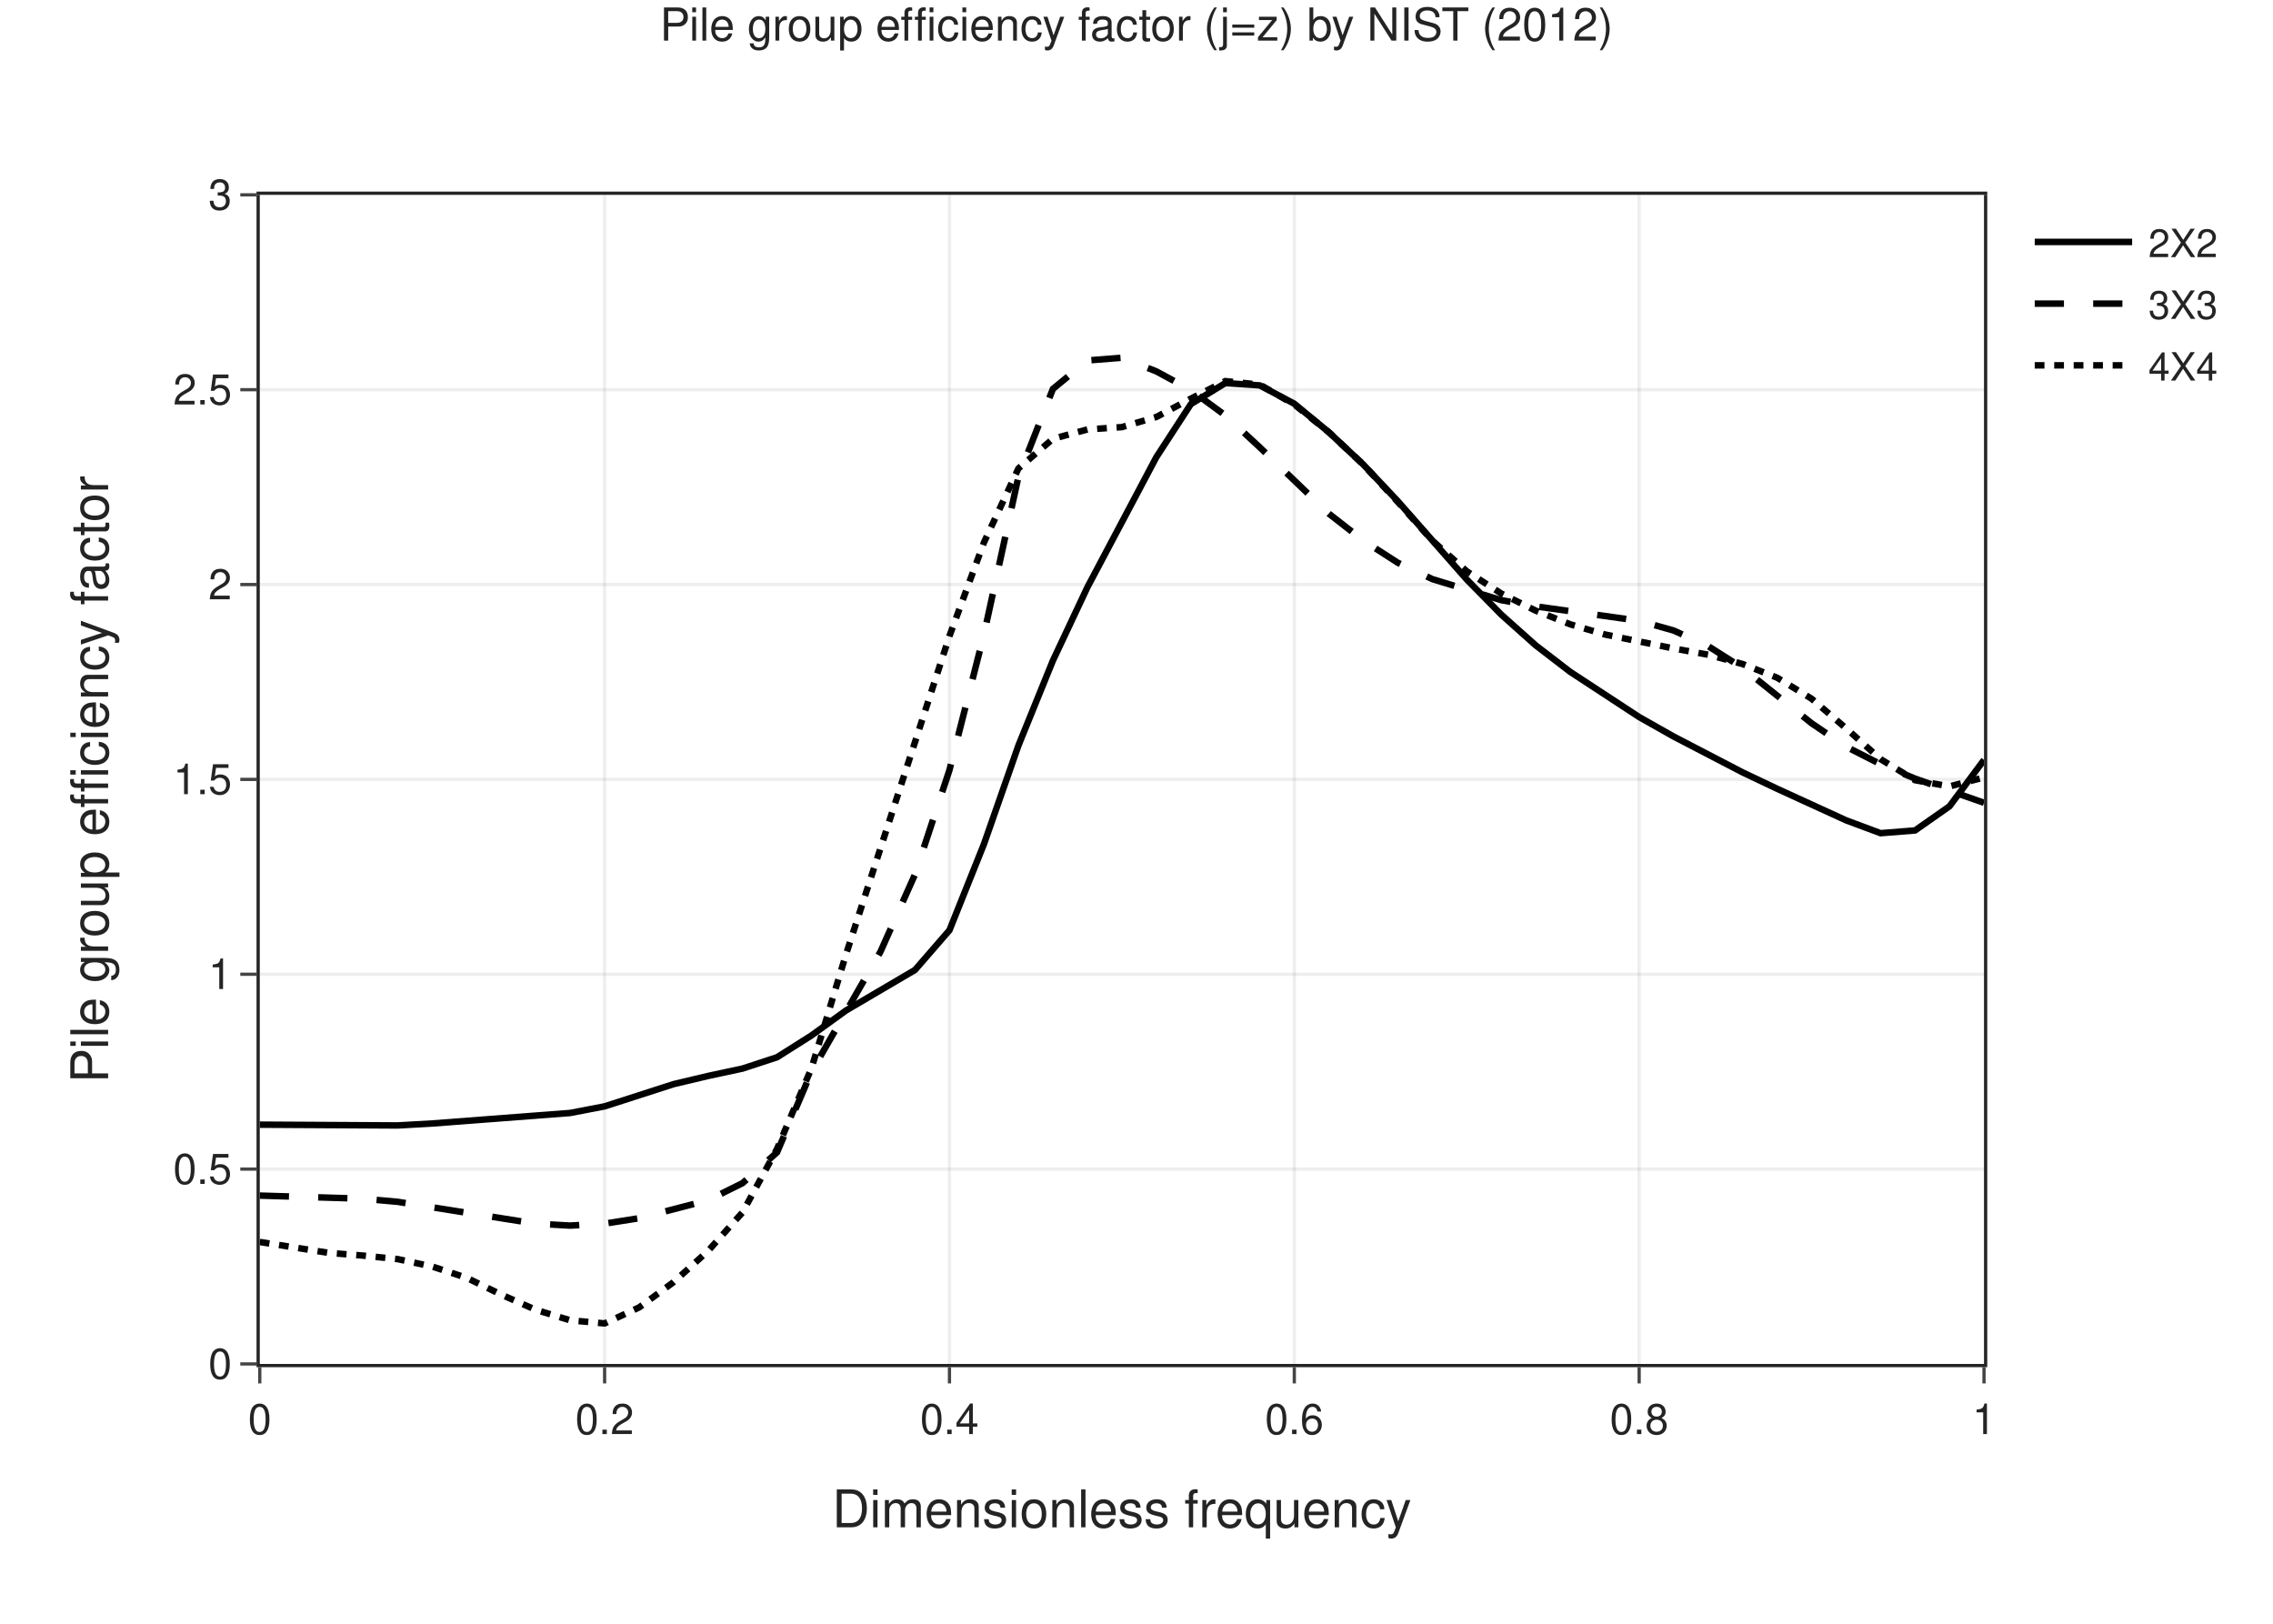
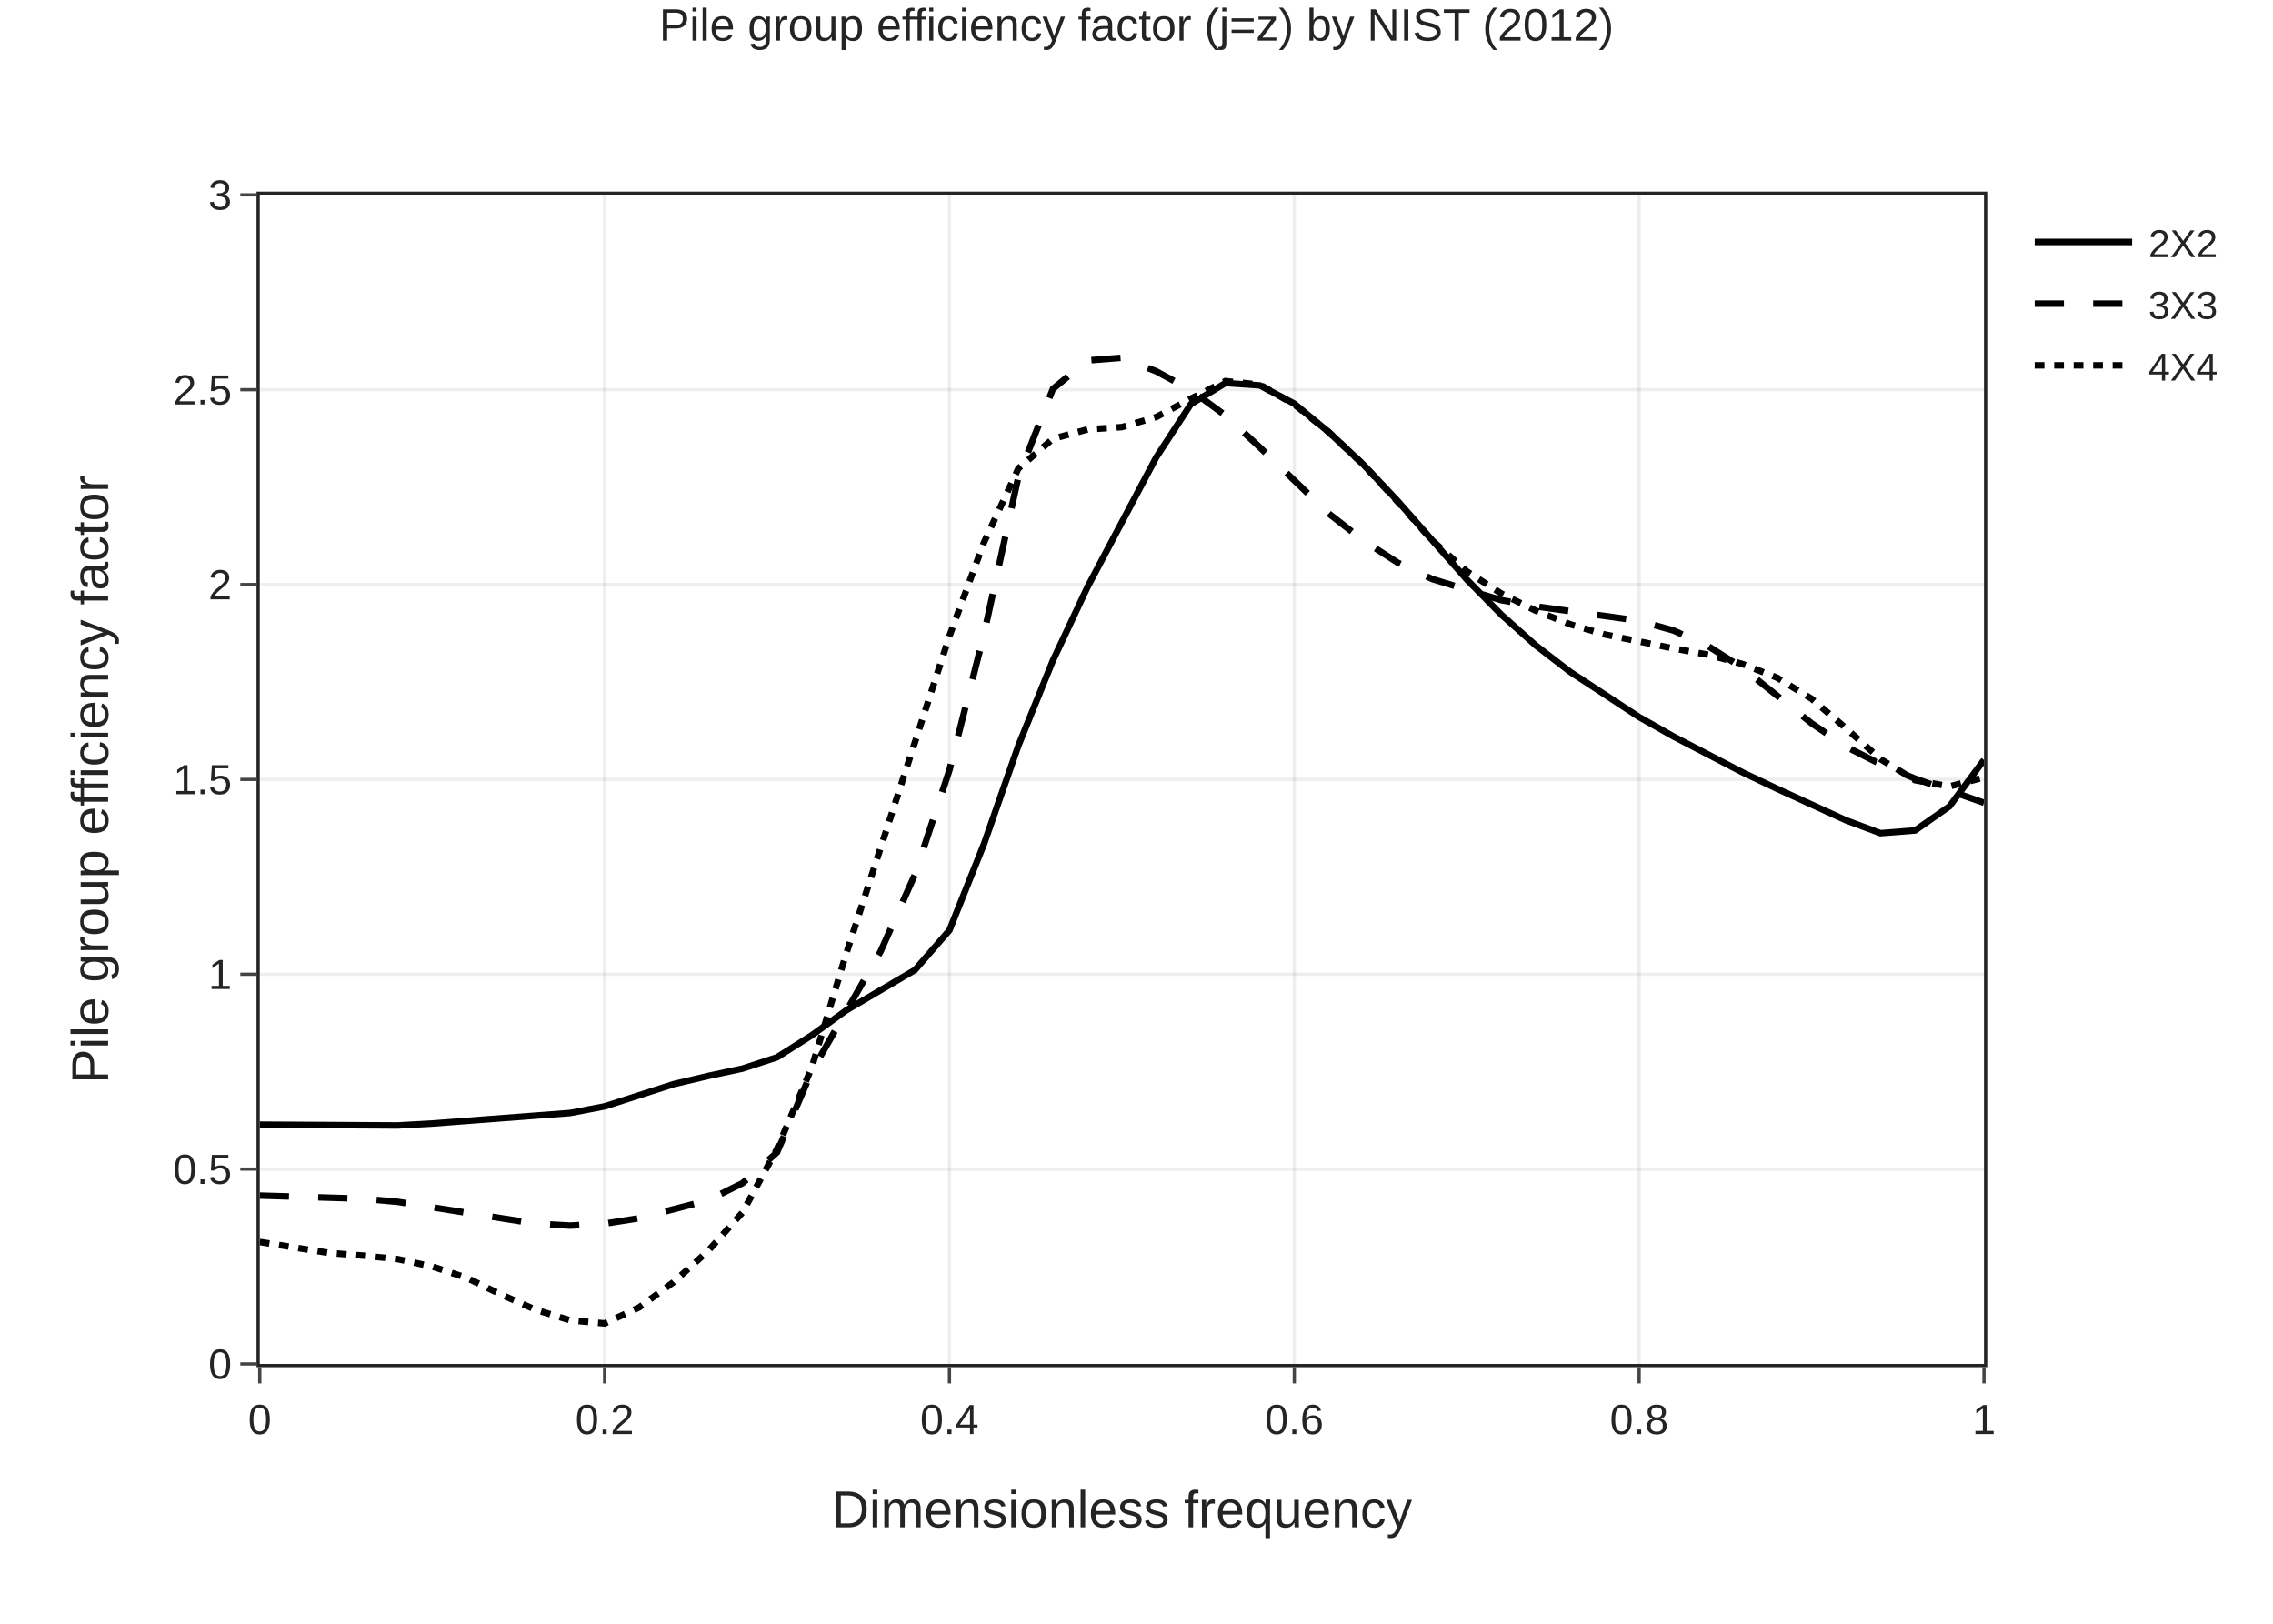
<svg xmlns="http://www.w3.org/2000/svg" class="main-svg" width="700" height="500" style="" viewBox="0 0 700 500">
  <rect x="0" y="0" width="700" height="500" style="fill: rgb(255, 255, 255); fill-opacity: 1;" />
-   <defs id="defs-f118e4">
+   <defs id="defs-d084a8">
    <g class="clips">
-       <clipPath id="clipf118e4xyplot" class="plotclip">
+       <clipPath id="clipd084a8xyplot" class="plotclip">
        <rect width="531" height="360" />
      </clipPath>
-       <clipPath class="axesclip" id="clipf118e4x">
+       <clipPath class="axesclip" id="clipd084a8x">
        <rect x="80" y="0" width="531" height="500" />
      </clipPath>
-       <clipPath class="axesclip" id="clipf118e4y">
+       <clipPath class="axesclip" id="clipd084a8y">
        <rect x="0" y="60" width="700" height="360" />
      </clipPath>
-       <clipPath class="axesclip" id="clipf118e4xy">
+       <clipPath class="axesclip" id="clipd084a8xy">
        <rect x="80" y="60" width="531" height="360" />
      </clipPath>
    </g>
    <g class="gradients" />
    <g class="patterns" />
  </defs>
  <g class="bglayer" />
  <g class="layer-below">
    <g class="imagelayer" />
    <g class="shapelayer" />
  </g>
  <g class="cartesianlayer">
    <g class="subplot xy">
      <g class="layer-subplot">
        <g class="shapelayer" />
        <g class="imagelayer" />
      </g>
      <g class="minor-gridlayer">
        <g class="x" />
        <g class="y" />
      </g>
      <g class="gridlayer">
        <g class="x">
          <path class="xgrid crisp" transform="translate(186.2,0)" d="M0,60v360" style="stroke: rgb(0, 0, 0); stroke-opacity: 0.07; stroke-width: 1px;" />
          <path class="xgrid crisp" transform="translate(292.4,0)" d="M0,60v360" style="stroke: rgb(0, 0, 0); stroke-opacity: 0.07; stroke-width: 1px;" />
          <path class="xgrid crisp" transform="translate(398.6,0)" d="M0,60v360" style="stroke: rgb(0, 0, 0); stroke-opacity: 0.07; stroke-width: 1px;" />
          <path class="xgrid crisp" transform="translate(504.8,0)" d="M0,60v360" style="stroke: rgb(0, 0, 0); stroke-opacity: 0.07; stroke-width: 1px;" />
        </g>
        <g class="y">
          <path class="ygrid crisp" transform="translate(0,360)" d="M80,0h531" style="stroke: rgb(0, 0, 0); stroke-opacity: 0.07; stroke-width: 1px;" />
          <path class="ygrid crisp" transform="translate(0,300)" d="M80,0h531" style="stroke: rgb(0, 0, 0); stroke-opacity: 0.07; stroke-width: 1px;" />
          <path class="ygrid crisp" transform="translate(0,240)" d="M80,0h531" style="stroke: rgb(0, 0, 0); stroke-opacity: 0.07; stroke-width: 1px;" />
          <path class="ygrid crisp" transform="translate(0,180)" d="M80,0h531" style="stroke: rgb(0, 0, 0); stroke-opacity: 0.07; stroke-width: 1px;" />
          <path class="ygrid crisp" transform="translate(0,120)" d="M80,0h531" style="stroke: rgb(0, 0, 0); stroke-opacity: 0.07; stroke-width: 1px;" />
        </g>
      </g>
      <g class="zerolinelayer" />
      <g class="layer-between">
        <g class="shapelayer" />
        <g class="imagelayer" />
      </g>
      <path class="xlines-below" />
      <path class="ylines-below" />
      <g class="overlines-below" />
      <g class="xaxislayer-below" />
      <g class="yaxislayer-below" />
      <g class="overaxes-below" />
      <g class="overplot">
-         <g class="xy" transform="translate(80,60)" clip-path="url(#clipf118e4xyplot)">
+         <g class="xy" transform="translate(80,60)" clip-path="url(#clipd084a8xyplot)">
          <g class="scatterlayer mlayer">
-             <g class="trace scatter trace61ff59" style="stroke-miterlimit: 2; opacity: 1;">
+             <g class="trace scatter trace86e4cc" style="stroke-miterlimit: 2; opacity: 1;">
              <g class="fills" />
              <g class="errorbars" />
              <g class="lines">
                <path class="js-line" d="M0,286.32L42.48,286.56L53.1,285.96L95.58,282.72L106.2,280.68L127.44,273.84L138.06,271.32L148.68,269.04L159.3,265.56L169.92,258.84L180.54,251.16L201.78,238.68L212.4,226.44L223.02,199.92L233.64,169.56L244.26,143.4L254.88,120.84L276.12,80.76L286.74,64.44L297.36,57.96L307.98,58.68L318.6,64.32L329.22,73.08L339.84,83.04L350.46,94.32L371.7,118.44L382.32,129.24L392.94,138.72L403.56,146.88L424.8,160.8L435.42,166.8L456.66,177.84L467.28,182.88L488.52,192.6L499.14,196.56L509.76,195.72L520.38,188.28L531,174" style="vector-effect: none; fill: none; stroke: rgb(0, 0, 0); stroke-opacity: 1; stroke-width: 2px; opacity: 1;" />
              </g>
              <g class="points" />
              <g class="text" />
            </g>
-             <g class="trace scatter tracece08cc" style="stroke-miterlimit: 2; opacity: 1;">
+             <g class="trace scatter traceeb4695" style="stroke-miterlimit: 2; opacity: 1;">
              <g class="fills" />
              <g class="errorbars" />
              <g class="lines">
                <path class="js-line" d="M0,308.16L31.86,309.12L42.48,310.08L84.96,316.8L95.58,317.4L106.2,316.8L116.82,315.12L138.06,309.6L148.68,304.32L159.3,294.84L169.92,270L191.16,233.04L201.78,209.28L212.4,177.12L223.02,135.36L233.64,86.76L244.26,59.76L254.88,51L265.5,50.16L276.12,54.36L286.74,60.12L297.36,67.92L307.98,77.76L329.22,98.16L339.84,106.44L350.46,113.28L361.08,118.32L382.32,124.8L392.94,126.72L424.8,131.16L435.42,134.16L446.04,138.96L456.66,145.68L477.9,162.72L488.52,169.92L499.14,175.32L509.76,179.76L531,187.2" style="vector-effect: none; fill: none; stroke: rgb(0, 0, 0); stroke-opacity: 1; stroke-dasharray: 9px, 9px; stroke-width: 2px; opacity: 1;" />
              </g>
              <g class="points" />
              <g class="text" />
            </g>
-             <g class="trace scatter traced1ea68" style="stroke-miterlimit: 2; opacity: 1;">
+             <g class="trace scatter tracec6aa98" style="stroke-miterlimit: 2; opacity: 1;">
              <g class="fills" />
              <g class="errorbars" />
              <g class="lines">
                <path class="js-line" d="M0,322.44L21.24,325.8L31.86,326.64L42.48,327.72L53.1,330L63.72,333.48L74.34,338.64L84.96,343.32L95.58,346.56L106.2,347.52L116.82,342.6L127.44,334.8L138.06,325.2L148.68,313.32L159.3,293.76L169.92,268.92L180.54,233.88L212.4,135.84L223.02,107.04L233.64,84.24L244.26,75.12L254.88,72.24L265.5,71.52L276.12,68.4L286.74,62.76L297.36,57.36L307.98,58.44L318.6,64.56L329.22,73.08L339.84,83.04L350.46,94.56L361.08,106.44L371.7,115.92L382.32,122.76L392.94,128.04L403.56,132.24L414.18,135.36L435.42,139.68L446.04,141.6L456.66,144.48L467.28,148.68L477.9,155.16L488.52,164.28L499.14,173.76L509.76,180.24L520.38,182.16L531,179.4" style="vector-effect: none; fill: none; stroke: rgb(0, 0, 0); stroke-opacity: 1; stroke-dasharray: 3px, 3px; stroke-width: 2px; opacity: 1;" />
              </g>
              <g class="points" />
              <g class="text" />
            </g>
-             <g class="trace scatter tracea15bf0" style="stroke-miterlimit: 2; opacity: 1;">
+             <g class="trace scatter traceaa4cac" style="stroke-miterlimit: 2; opacity: 1;">
              <g class="fills" />
              <g class="errorbars" />
              <g class="lines" />
              <g class="points" />
              <g class="text" />
            </g>
          </g>
        </g>
      </g>
      <g class="zerolinelayer-above" />
      <path class="xlines-above crisp" d="M79,420.5H612M79,59.5H612" style="fill: none; stroke-width: 1px; stroke: rgb(36, 36, 36); stroke-opacity: 1;" />
      <path class="ylines-above crisp" d="M79.5,60V420M611.5,60V420" style="fill: none; stroke-width: 1px; stroke: rgb(36, 36, 36); stroke-opacity: 1;" />
      <g class="overlines-above" />
      <g class="xaxislayer-above">
        <path class="xtick ticks crisp" d="M0,421v5" transform="translate(80,0)" style="stroke: rgb(68, 68, 68); stroke-opacity: 1; stroke-width: 1px;" />
        <path class="xtick ticks crisp" d="M0,421v5" transform="translate(186.2,0)" style="stroke: rgb(68, 68, 68); stroke-opacity: 1; stroke-width: 1px;" />
        <path class="xtick ticks crisp" d="M0,421v5" transform="translate(292.4,0)" style="stroke: rgb(68, 68, 68); stroke-opacity: 1; stroke-width: 1px;" />
        <path class="xtick ticks crisp" d="M0,421v5" transform="translate(398.6,0)" style="stroke: rgb(68, 68, 68); stroke-opacity: 1; stroke-width: 1px;" />
        <path class="xtick ticks crisp" d="M0,421v5" transform="translate(504.8,0)" style="stroke: rgb(68, 68, 68); stroke-opacity: 1; stroke-width: 1px;" />
        <path class="xtick ticks crisp" d="M0,421v5" transform="translate(611,0)" style="stroke: rgb(68, 68, 68); stroke-opacity: 1; stroke-width: 1px;" />
        <g class="xtick">
-           <text text-anchor="middle" x="0" y="441.6" transform="translate(80,0)" style="font-family: Helvetica; font-size: 13px; fill: rgb(36, 36, 36); fill-opacity: 1; white-space: pre;">0</text>
-         </g>
-         <g class="xtick">
-           <text text-anchor="middle" x="0" y="441.6" style="font-family: Helvetica; font-size: 13px; fill: rgb(36, 36, 36); fill-opacity: 1; white-space: pre;" transform="translate(186.2,0)">0.2</text>
-         </g>
-         <g class="xtick">
-           <text text-anchor="middle" x="0" y="441.6" style="font-family: Helvetica; font-size: 13px; fill: rgb(36, 36, 36); fill-opacity: 1; white-space: pre;" transform="translate(292.4,0)">0.4</text>
-         </g>
-         <g class="xtick">
-           <text text-anchor="middle" x="0" y="441.6" style="font-family: Helvetica; font-size: 13px; fill: rgb(36, 36, 36); fill-opacity: 1; white-space: pre;" transform="translate(398.6,0)">0.6</text>
-         </g>
-         <g class="xtick">
-           <text text-anchor="middle" x="0" y="441.6" style="font-family: Helvetica; font-size: 13px; fill: rgb(36, 36, 36); fill-opacity: 1; white-space: pre;" transform="translate(504.8,0)">0.8</text>
-         </g>
-         <g class="xtick">
-           <text text-anchor="middle" x="0" y="441.6" style="font-family: Helvetica; font-size: 13px; fill: rgb(36, 36, 36); fill-opacity: 1; white-space: pre;" transform="translate(611,0)">1</text>
+           <text text-anchor="middle" x="0" y="441.6" transform="translate(80,0)" style="font-family: Arial; font-size: 13px; fill: rgb(36, 36, 36); fill-opacity: 1; white-space: pre;">0</text>
+         </g>
+         <g class="xtick">
+           <text text-anchor="middle" x="0" y="441.6" style="font-family: Arial; font-size: 13px; fill: rgb(36, 36, 36); fill-opacity: 1; white-space: pre;" transform="translate(186.2,0)">0.2</text>
+         </g>
+         <g class="xtick">
+           <text text-anchor="middle" x="0" y="441.6" style="font-family: Arial; font-size: 13px; fill: rgb(36, 36, 36); fill-opacity: 1; white-space: pre;" transform="translate(292.4,0)">0.4</text>
+         </g>
+         <g class="xtick">
+           <text text-anchor="middle" x="0" y="441.6" style="font-family: Arial; font-size: 13px; fill: rgb(36, 36, 36); fill-opacity: 1; white-space: pre;" transform="translate(398.6,0)">0.6</text>
+         </g>
+         <g class="xtick">
+           <text text-anchor="middle" x="0" y="441.6" style="font-family: Arial; font-size: 13px; fill: rgb(36, 36, 36); fill-opacity: 1; white-space: pre;" transform="translate(504.8,0)">0.8</text>
+         </g>
+         <g class="xtick">
+           <text text-anchor="middle" x="0" y="441.6" style="font-family: Arial; font-size: 13px; fill: rgb(36, 36, 36); fill-opacity: 1; white-space: pre;" transform="translate(611,0)">1</text>
        </g>
      </g>
      <g class="yaxislayer-above">
        <path class="ytick ticks crisp" d="M79,0h-5" transform="translate(0,420)" style="stroke: rgb(68, 68, 68); stroke-opacity: 1; stroke-width: 1px;" />
        <path class="ytick ticks crisp" d="M79,0h-5" transform="translate(0,360)" style="stroke: rgb(68, 68, 68); stroke-opacity: 1; stroke-width: 1px;" />
        <path class="ytick ticks crisp" d="M79,0h-5" transform="translate(0,300)" style="stroke: rgb(68, 68, 68); stroke-opacity: 1; stroke-width: 1px;" />
        <path class="ytick ticks crisp" d="M79,0h-5" transform="translate(0,240)" style="stroke: rgb(68, 68, 68); stroke-opacity: 1; stroke-width: 1px;" />
        <path class="ytick ticks crisp" d="M79,0h-5" transform="translate(0,180)" style="stroke: rgb(68, 68, 68); stroke-opacity: 1; stroke-width: 1px;" />
        <path class="ytick ticks crisp" d="M79,0h-5" transform="translate(0,120)" style="stroke: rgb(68, 68, 68); stroke-opacity: 1; stroke-width: 1px;" />
        <path class="ytick ticks crisp" d="M79,0h-5" transform="translate(0,60)" style="stroke: rgb(68, 68, 68); stroke-opacity: 1; stroke-width: 1px;" />
        <g class="ytick">
-           <text text-anchor="end" x="71.4" y="4.55" transform="translate(0,420)" style="font-family: Helvetica; font-size: 13px; fill: rgb(36, 36, 36); fill-opacity: 1; white-space: pre;">0</text>
-         </g>
-         <g class="ytick">
-           <text text-anchor="end" x="71.4" y="4.55" style="font-family: Helvetica; font-size: 13px; fill: rgb(36, 36, 36); fill-opacity: 1; white-space: pre;" transform="translate(0,360)">0.5</text>
-         </g>
-         <g class="ytick">
-           <text text-anchor="end" x="71.4" y="4.55" style="font-family: Helvetica; font-size: 13px; fill: rgb(36, 36, 36); fill-opacity: 1; white-space: pre;" transform="translate(0,300)">1</text>
-         </g>
-         <g class="ytick">
-           <text text-anchor="end" x="71.4" y="4.55" style="font-family: Helvetica; font-size: 13px; fill: rgb(36, 36, 36); fill-opacity: 1; white-space: pre;" transform="translate(0,240)">1.5</text>
-         </g>
-         <g class="ytick">
-           <text text-anchor="end" x="71.4" y="4.55" style="font-family: Helvetica; font-size: 13px; fill: rgb(36, 36, 36); fill-opacity: 1; white-space: pre;" transform="translate(0,180)">2</text>
-         </g>
-         <g class="ytick">
-           <text text-anchor="end" x="71.4" y="4.55" style="font-family: Helvetica; font-size: 13px; fill: rgb(36, 36, 36); fill-opacity: 1; white-space: pre;" transform="translate(0,120)">2.5</text>
-         </g>
-         <g class="ytick">
-           <text text-anchor="end" x="71.4" y="4.55" style="font-family: Helvetica; font-size: 13px; fill: rgb(36, 36, 36); fill-opacity: 1; white-space: pre;" transform="translate(0,60)">3</text>
+           <text text-anchor="end" x="71.4" y="4.55" transform="translate(0,420)" style="font-family: Arial; font-size: 13px; fill: rgb(36, 36, 36); fill-opacity: 1; white-space: pre;">0</text>
+         </g>
+         <g class="ytick">
+           <text text-anchor="end" x="71.4" y="4.55" style="font-family: Arial; font-size: 13px; fill: rgb(36, 36, 36); fill-opacity: 1; white-space: pre;" transform="translate(0,360)">0.5</text>
+         </g>
+         <g class="ytick">
+           <text text-anchor="end" x="71.4" y="4.55" style="font-family: Arial; font-size: 13px; fill: rgb(36, 36, 36); fill-opacity: 1; white-space: pre;" transform="translate(0,300)">1</text>
+         </g>
+         <g class="ytick">
+           <text text-anchor="end" x="71.4" y="4.55" style="font-family: Arial; font-size: 13px; fill: rgb(36, 36, 36); fill-opacity: 1; white-space: pre;" transform="translate(0,240)">1.5</text>
+         </g>
+         <g class="ytick">
+           <text text-anchor="end" x="71.4" y="4.55" style="font-family: Arial; font-size: 13px; fill: rgb(36, 36, 36); fill-opacity: 1; white-space: pre;" transform="translate(0,180)">2</text>
+         </g>
+         <g class="ytick">
+           <text text-anchor="end" x="71.4" y="4.55" style="font-family: Arial; font-size: 13px; fill: rgb(36, 36, 36); fill-opacity: 1; white-space: pre;" transform="translate(0,120)">2.5</text>
+         </g>
+         <g class="ytick">
+           <text text-anchor="end" x="71.4" y="4.55" style="font-family: Arial; font-size: 13px; fill: rgb(36, 36, 36); fill-opacity: 1; white-space: pre;" transform="translate(0,60)">3</text>
        </g>
      </g>
      <g class="overaxes-above" />
    </g>
  </g>
  <g class="polarlayer" />
  <g class="smithlayer" />
  <g class="ternarylayer" />
  <g class="geolayer" />
  <g class="funnelarealayer" />
  <g class="pielayer" />
  <g class="iciclelayer" />
  <g class="treemaplayer" />
  <g class="sunburstlayer" />
  <g class="glimages" />
-   <defs id="topdefs-f118e4">
+   <defs id="topdefs-d084a8">
    <g class="clips" />
-     <clipPath id="legendf118e4">
+     <clipPath id="legendd084a8">
      <rect width="66" height="67" x="0" y="0" />
    </clipPath>
  </defs>
  <g class="layer-above">
    <g class="imagelayer" />
    <g class="shapelayer" />
  </g>
  <g class="infolayer">
    <g class="legend" pointer-events="all" transform="translate(621.62,60)">
      <rect class="bg" shape-rendering="crispEdges" style="stroke: rgb(68, 68, 68); stroke-opacity: 1; fill: rgb(255, 255, 255); fill-opacity: 1; stroke-width: 0px;" width="66" height="67" x="0" y="0" />
-       <g class="scrollbox" transform="" clip-path="url(#legendf118e4)">
+       <g class="scrollbox" transform="" clip-path="url(#legendd084a8)">
        <g class="groups" transform="">
          <g class="traces" transform="translate(0,14.5)" style="opacity: 1;">
-             <text class="legendtext" text-anchor="start" x="40" y="4.68" style="font-family: Helvetica; font-size: 12px; fill: rgb(36, 36, 36); fill-opacity: 1; white-space: pre;">2X2</text>
+             <text class="legendtext" text-anchor="start" x="40" y="4.68" style="font-family: Arial; font-size: 12px; fill: rgb(36, 36, 36); fill-opacity: 1; white-space: pre;">2X2</text>
            <g class="layers" style="opacity: 1;">
              <g class="legendfill" />
              <g class="legendlines">
                <path class="js-line" d="M5,0h30" style="fill: none; stroke: rgb(0, 0, 0); stroke-opacity: 1; stroke-width: 2px;" />
              </g>
              <g class="legendsymbols">
                <g class="legendpoints" />
              </g>
            </g>
            <rect class="legendtoggle" x="0" y="-9.5" width="61" height="19" style="fill: rgb(0, 0, 0); fill-opacity: 0;" />
          </g>
        </g>
        <g class="groups" transform="">
          <g class="traces" transform="translate(0,33.5)" style="opacity: 1;">
-             <text class="legendtext" text-anchor="start" x="40" y="4.68" style="font-family: Helvetica; font-size: 12px; fill: rgb(36, 36, 36); fill-opacity: 1; white-space: pre;">3X3</text>
+             <text class="legendtext" text-anchor="start" x="40" y="4.68" style="font-family: Arial; font-size: 12px; fill: rgb(36, 36, 36); fill-opacity: 1; white-space: pre;">3X3</text>
            <g class="layers" style="opacity: 1;">
              <g class="legendfill" />
              <g class="legendlines">
                <path class="js-line" d="M5,0h30" style="fill: none; stroke: rgb(0, 0, 0); stroke-opacity: 1; stroke-dasharray: 9px, 9px; stroke-width: 2px;" />
              </g>
              <g class="legendsymbols">
                <g class="legendpoints" />
              </g>
            </g>
            <rect class="legendtoggle" x="0" y="-9.5" width="61" height="19" style="fill: rgb(0, 0, 0); fill-opacity: 0;" />
          </g>
        </g>
        <g class="groups" transform="">
          <g class="traces" transform="translate(0,52.5)" style="opacity: 1;">
-             <text class="legendtext" text-anchor="start" x="40" y="4.68" style="font-family: Helvetica; font-size: 12px; fill: rgb(36, 36, 36); fill-opacity: 1; white-space: pre;">4X4</text>
+             <text class="legendtext" text-anchor="start" x="40" y="4.68" style="font-family: Arial; font-size: 12px; fill: rgb(36, 36, 36); fill-opacity: 1; white-space: pre;">4X4</text>
            <g class="layers" style="opacity: 1;">
              <g class="legendfill" />
              <g class="legendlines">
                <path class="js-line" d="M5,0h30" style="fill: none; stroke: rgb(0, 0, 0); stroke-opacity: 1; stroke-dasharray: 3px, 3px; stroke-width: 2px;" />
              </g>
              <g class="legendsymbols">
                <g class="legendpoints" />
              </g>
            </g>
            <rect class="legendtoggle" x="0" y="-9.5" width="61" height="19" style="fill: rgb(0, 0, 0); fill-opacity: 0;" />
          </g>
        </g>
      </g>
      <rect class="scrollbar" rx="20" ry="3" width="0" height="0" style="fill: rgb(128, 139, 164); fill-opacity: 1;" x="0" y="0" />
    </g>
    <g class="g-gtitle">
-       <text class="gtitle" x="350" y="12.5" text-anchor="middle" dy="0em" style="opacity: 1; font-family: Helvetica; font-size: 14px; fill: rgb(36, 36, 36); fill-opacity: 1; white-space: pre;">Pile group efficiency factor (j=z) by NIST (2012)</text>
+       <text class="gtitle" x="350" y="12.5" text-anchor="middle" dy="0em" style="opacity: 1; font-family: Arial; font-size: 14px; fill: rgb(36, 36, 36); fill-opacity: 1; white-space: pre;">Pile group efficiency factor (j=z) by NIST (2012)</text>
    </g>
    <g class="g-xtitle">
-       <text class="xtitle" x="345.5" y="470.3" text-anchor="middle" style="opacity: 1; font-family: Helvetica; font-size: 16px; fill: rgb(36, 36, 36); fill-opacity: 1; white-space: pre;">Dimensionless frequency</text>
+       <text class="xtitle" x="345.5" y="470.3" text-anchor="middle" style="opacity: 1; font-family: Arial; font-size: 16px; fill: rgb(36, 36, 36); fill-opacity: 1; white-space: pre;">Dimensionless frequency</text>
    </g>
    <g class="g-ytitle">
-       <text class="ytitle" transform="rotate(-90,33.30039,240)" x="33.3" y="240" text-anchor="middle" style="opacity: 1; font-family: Helvetica; font-size: 16px; fill: rgb(36, 36, 36); fill-opacity: 1; white-space: pre;">Pile group efficiency factor</text>
+       <text class="ytitle" transform="rotate(-90,33.30039,240)" x="33.3" y="240" text-anchor="middle" style="opacity: 1; font-family: Arial; font-size: 16px; fill: rgb(36, 36, 36); fill-opacity: 1; white-space: pre;">Pile group efficiency factor</text>
    </g>
  </g>
</svg>
